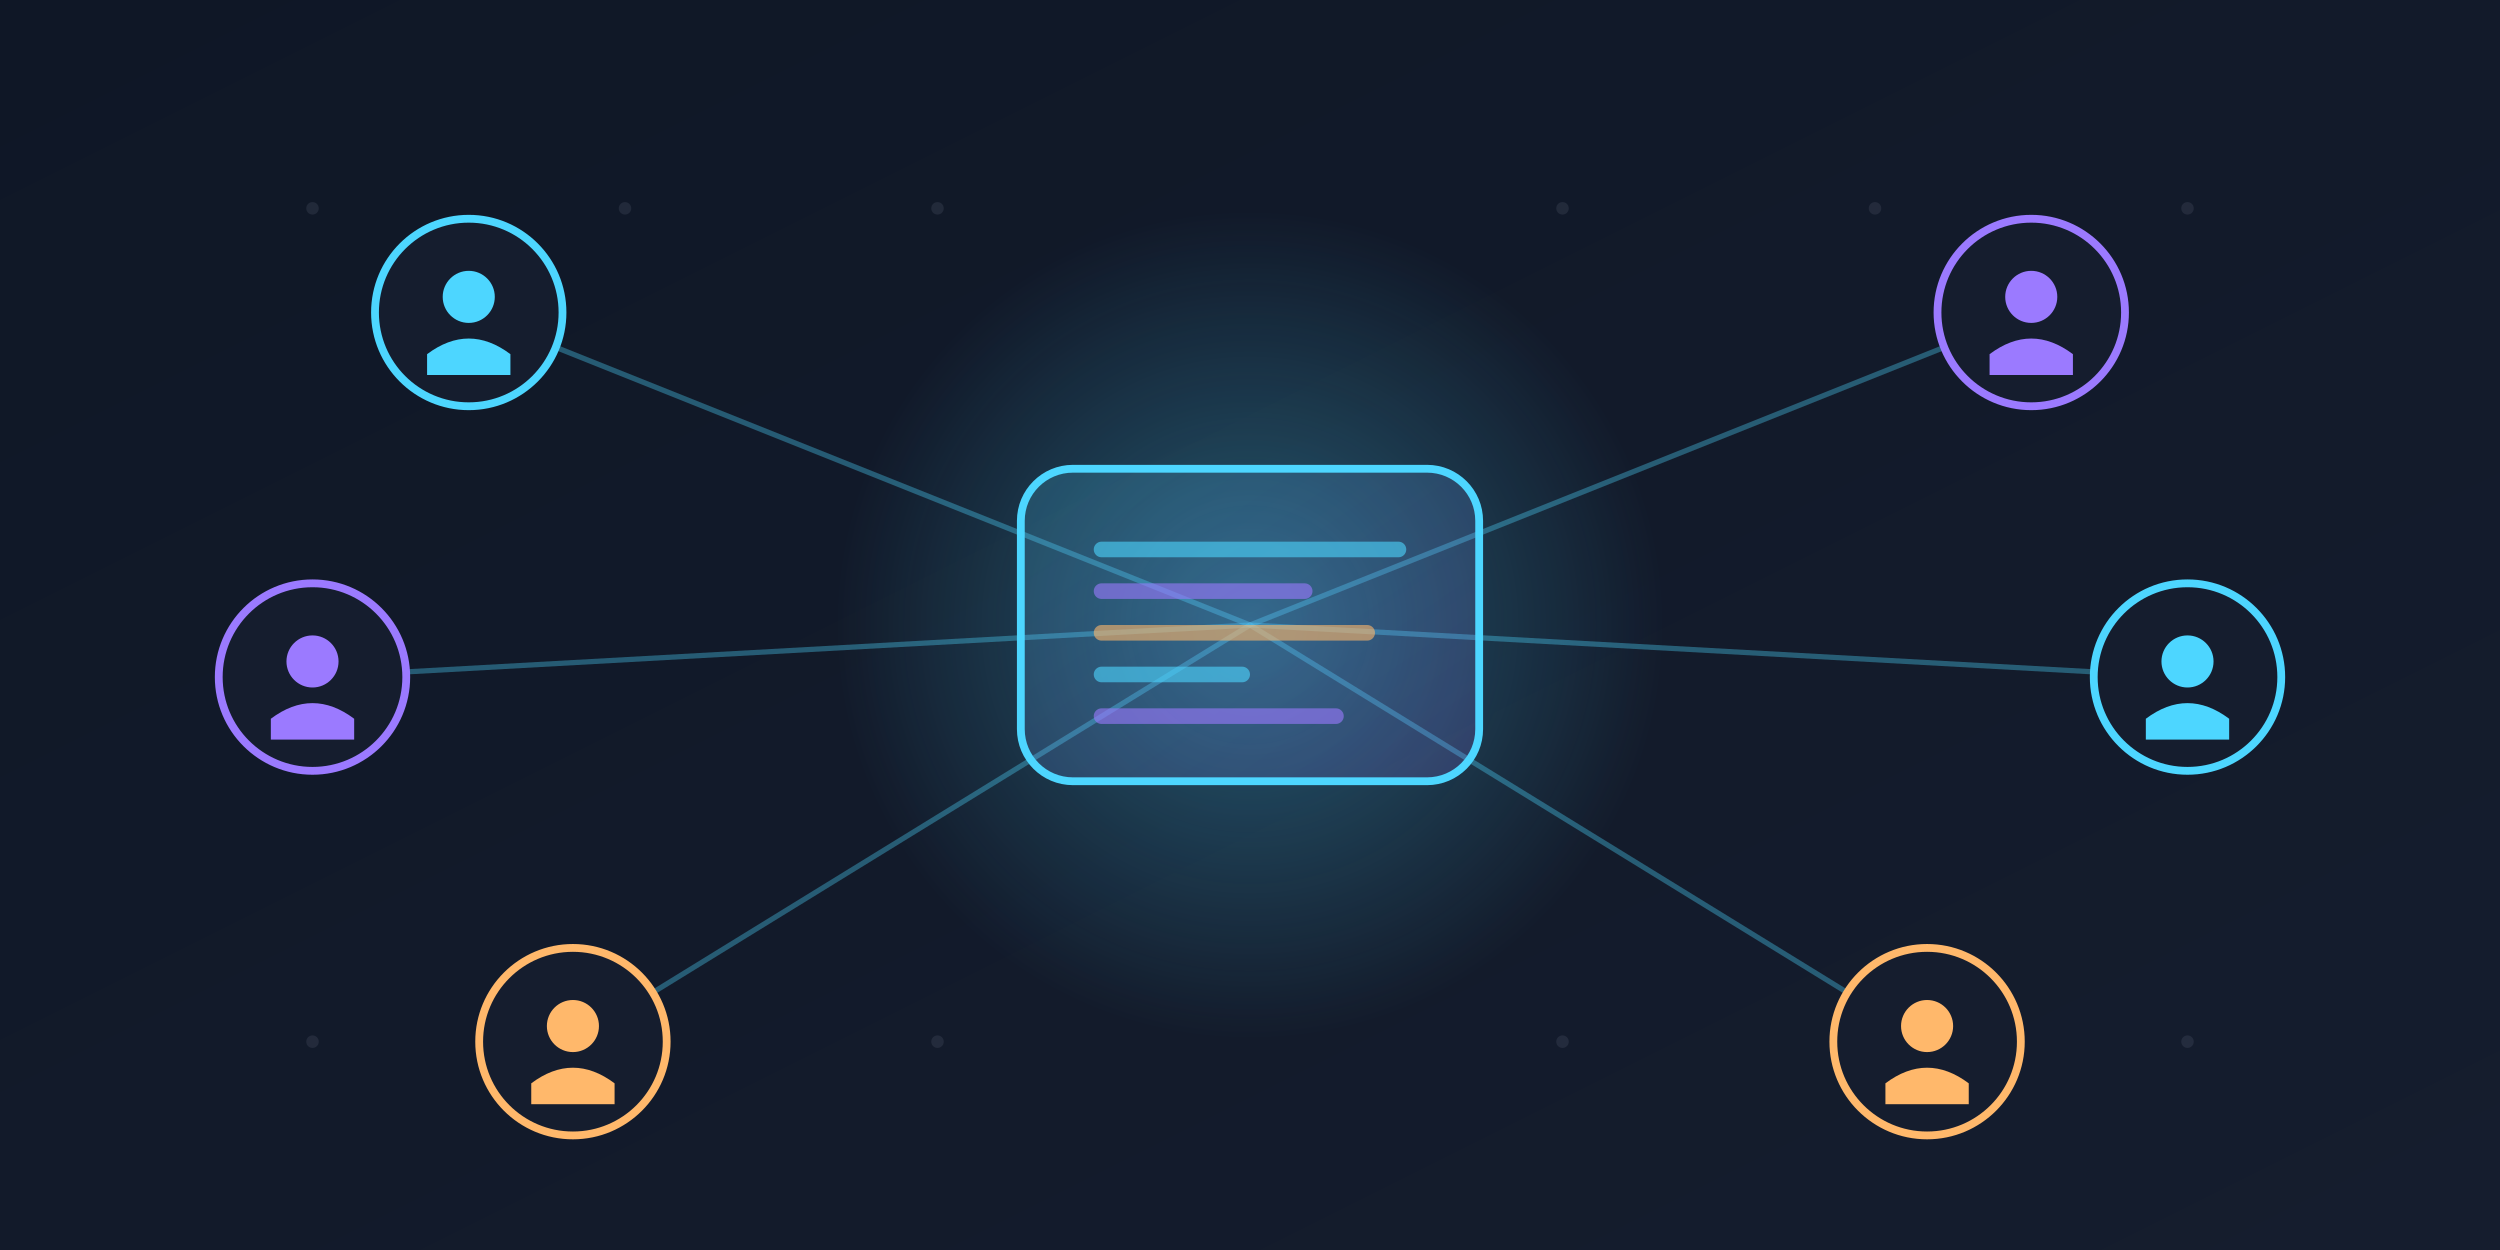
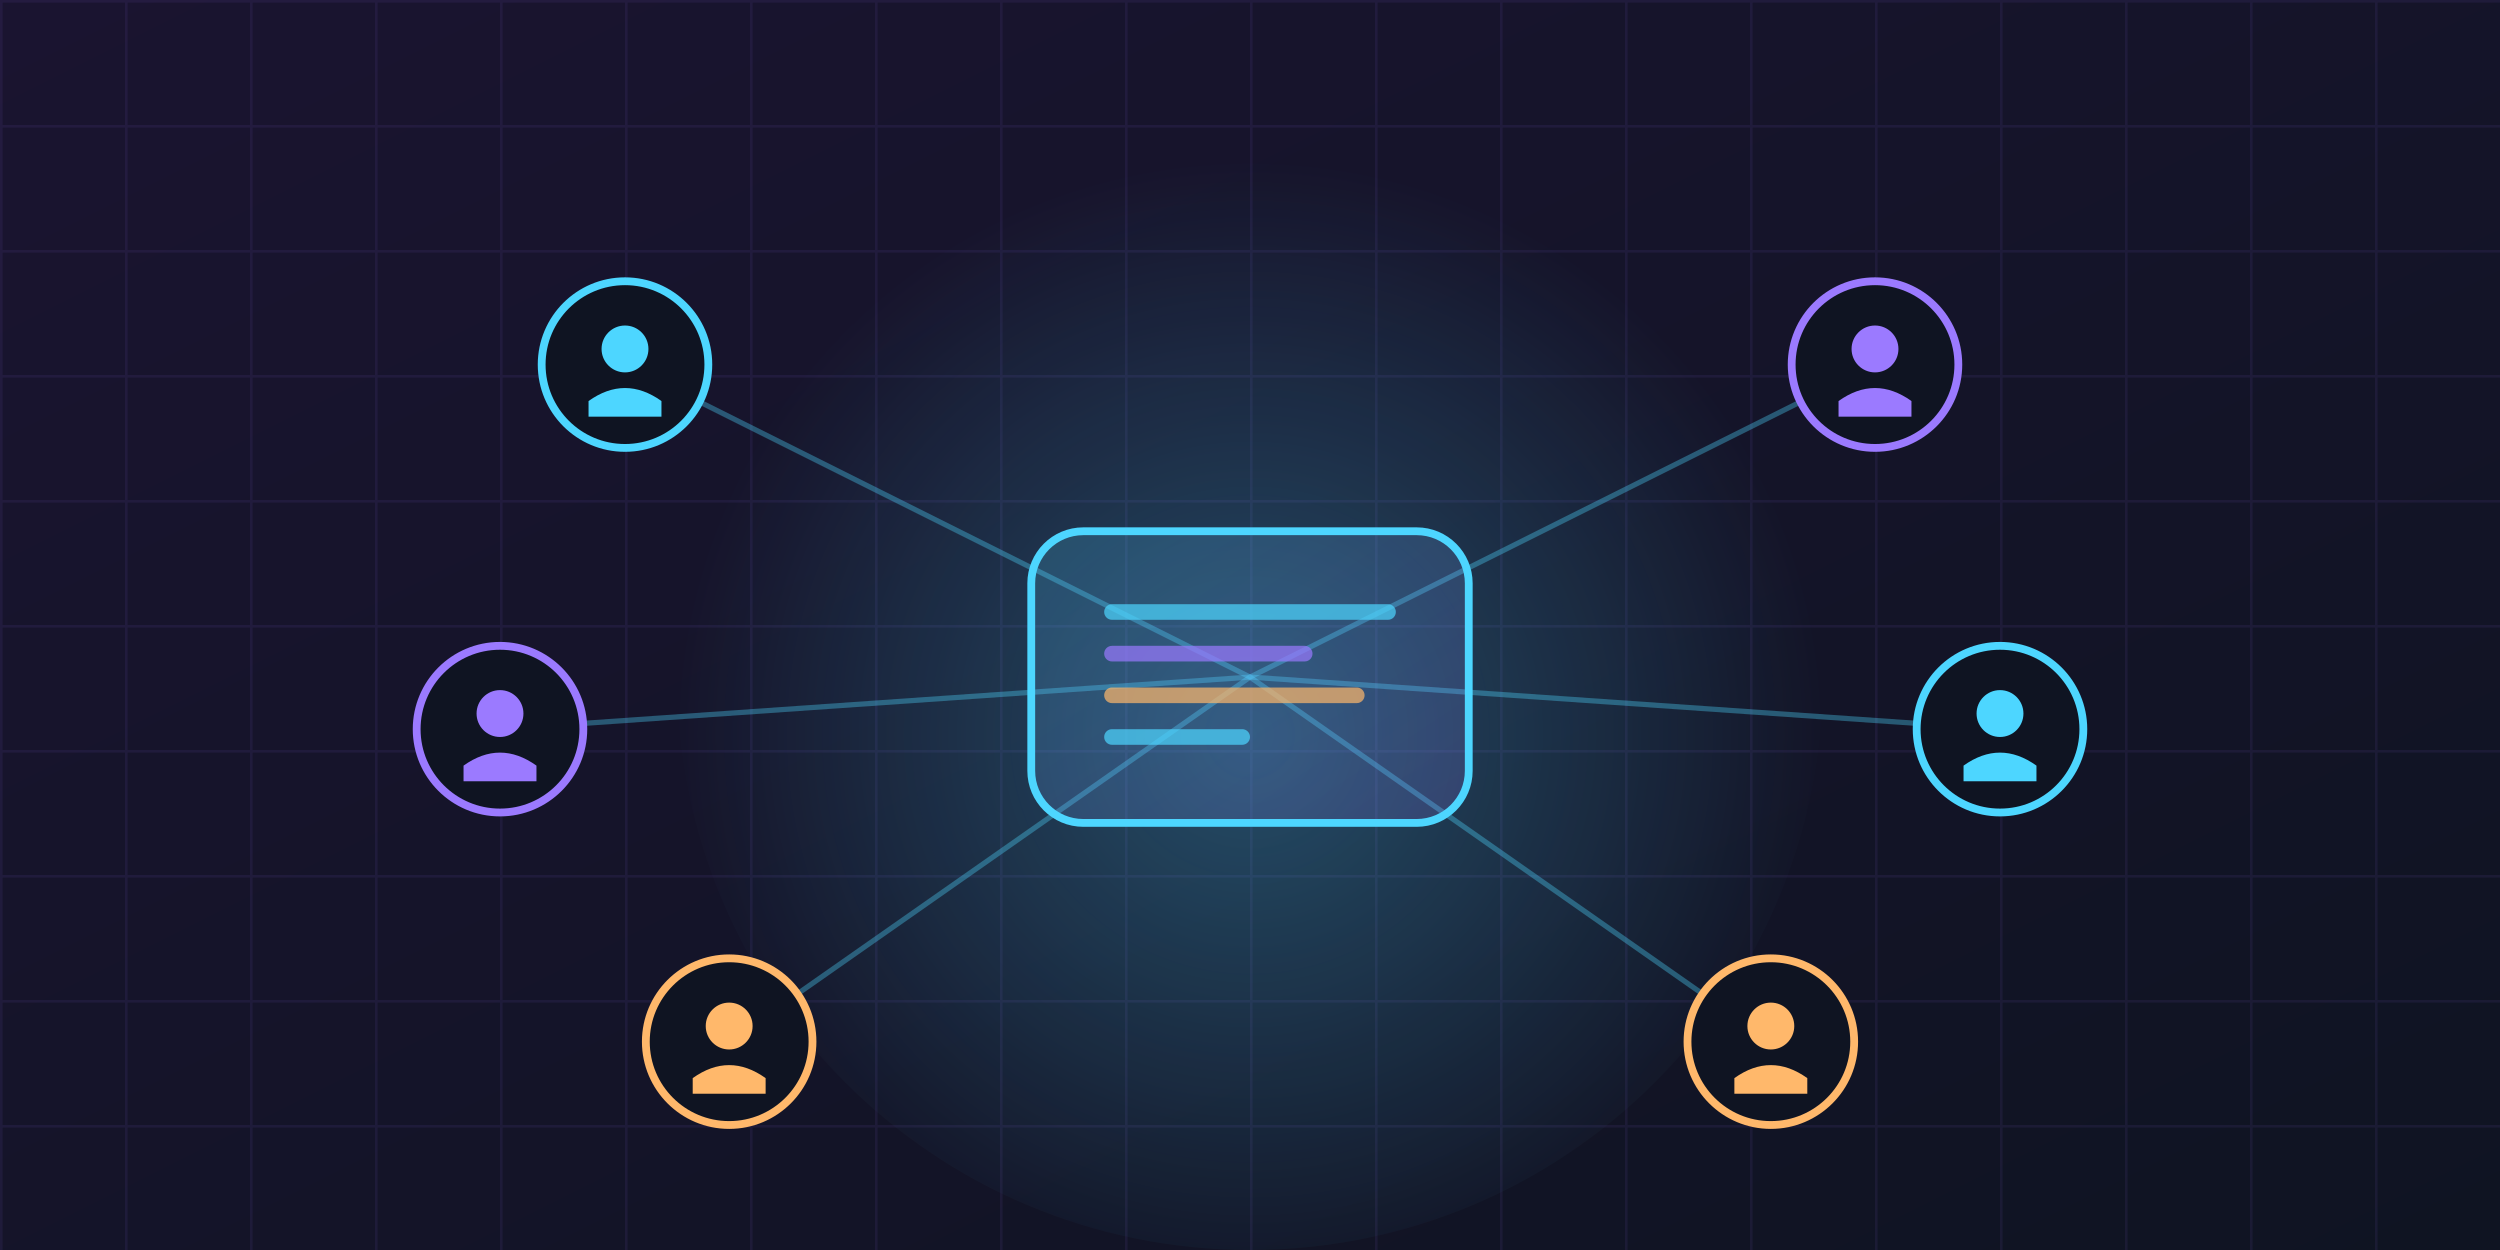
- <svg xmlns="http://www.w3.org/2000/svg" viewBox="0 0 480 240" role="img" aria-label="Outsourcing teams illustration">
+ <svg xmlns="http://www.w3.org/2000/svg" viewBox="0 0 480 240" preserveAspectRatio="xMidYMid slice" role="img" aria-label="Outsourcing teams illustration">
  <defs>
    <linearGradient id="outBg" x1="0%" y1="0%" x2="100%" y2="100%">
-       <stop offset="0%" stop-color="#0f1726" stop-opacity="1" />
-       <stop offset="100%" stop-color="#151d2e" stop-opacity="1" />
+       <stop offset="0%" stop-color="#1a1430" stop-opacity="1" />
+       <stop offset="100%" stop-color="#0f1422" stop-opacity="1" />
    </linearGradient>
-     <radialGradient id="outGlow" cx="50%" cy="50%" r="50%">
-       <stop offset="0%" stop-color="#4dd6ff" stop-opacity="0.35" />
+     <radialGradient id="outGlow" cx="50%" cy="55%" r="50%">
+       <stop offset="0%" stop-color="#4dd6ff" stop-opacity="0.3" />
      <stop offset="100%" stop-color="#4dd6ff" stop-opacity="0" />
    </radialGradient>
    <linearGradient id="outCenter" x1="0%" y1="0%" x2="100%" y2="100%">
      <stop offset="0%" stop-color="#4dd6ff" />
      <stop offset="100%" stop-color="#9b7aff" />
    </linearGradient>
+     <pattern id="outGrid" width="24" height="24" patternUnits="userSpaceOnUse">
+       <path d="M24 0 L0 0 0 24" fill="none" stroke="#9b7aff" stroke-opacity="0.08" stroke-width="1" />
+     </pattern>
  </defs>
  <rect width="480" height="240" fill="url(#outBg)" />
-   <g fill="#8b95a8" fill-opacity="0.14">
-     <circle cx="60" cy="40" r="1.2" />
-     <circle cx="120" cy="40" r="1.2" />
-     <circle cx="180" cy="40" r="1.2" />
-     <circle cx="300" cy="40" r="1.2" />
-     <circle cx="360" cy="40" r="1.2" />
-     <circle cx="420" cy="40" r="1.2" />
-     <circle cx="60" cy="200" r="1.2" />
-     <circle cx="120" cy="200" r="1.2" />
-     <circle cx="180" cy="200" r="1.2" />
-     <circle cx="300" cy="200" r="1.2" />
-     <circle cx="360" cy="200" r="1.2" />
-     <circle cx="420" cy="200" r="1.2" />
+   <rect width="480" height="240" fill="url(#outGrid)" />
+   <circle cx="240" cy="130" r="110" fill="url(#outGlow)" />
+   <g stroke="#4dd6ff" stroke-opacity="0.35" stroke-width="1">
+     <line x1="240" y1="130" x2="120" y2="70" />
+     <line x1="240" y1="130" x2="360" y2="70" />
+     <line x1="240" y1="130" x2="96" y2="140" />
+     <line x1="240" y1="130" x2="384" y2="140" />
+     <line x1="240" y1="130" x2="140" y2="200" />
+     <line x1="240" y1="130" x2="340" y2="200" />
  </g>
-   <g stroke="#4dd6ff" stroke-opacity="0.35" stroke-width="1">
-     <line x1="240" y1="120" x2="90" y2="60" />
-     <line x1="240" y1="120" x2="390" y2="60" />
-     <line x1="240" y1="120" x2="60" y2="130" />
-     <line x1="240" y1="120" x2="420" y2="130" />
-     <line x1="240" y1="120" x2="110" y2="200" />
-     <line x1="240" y1="120" x2="370" y2="200" />
-   </g>
-   <circle cx="240" cy="120" r="80" fill="url(#outGlow)" />
  <g>
-     <g transform="translate(90 60)">
-       <circle r="18" fill="#151d2e" stroke="#4dd6ff" stroke-width="1.5" />
-       <circle cy="-3" r="5" fill="#4dd6ff" />
-       <path d="M-8 8 Q0 2 8 8 L8 12 L-8 12 Z" fill="#4dd6ff" />
+     <g transform="translate(120 70)">
+       <circle r="16" fill="#0f1422" stroke="#4dd6ff" stroke-width="1.5" />
+       <circle cy="-3" r="4.5" fill="#4dd6ff" />
+       <path d="M-7 7 Q0 2 7 7 L7 10 L-7 10 Z" fill="#4dd6ff" />
    </g>
-     <g transform="translate(390 60)">
-       <circle r="18" fill="#151d2e" stroke="#9b7aff" stroke-width="1.5" />
-       <circle cy="-3" r="5" fill="#9b7aff" />
-       <path d="M-8 8 Q0 2 8 8 L8 12 L-8 12 Z" fill="#9b7aff" />
+     <g transform="translate(360 70)">
+       <circle r="16" fill="#0f1422" stroke="#9b7aff" stroke-width="1.5" />
+       <circle cy="-3" r="4.5" fill="#9b7aff" />
+       <path d="M-7 7 Q0 2 7 7 L7 10 L-7 10 Z" fill="#9b7aff" />
    </g>
-     <g transform="translate(60 130)">
-       <circle r="18" fill="#151d2e" stroke="#9b7aff" stroke-width="1.5" />
-       <circle cy="-3" r="5" fill="#9b7aff" />
-       <path d="M-8 8 Q0 2 8 8 L8 12 L-8 12 Z" fill="#9b7aff" />
+     <g transform="translate(96 140)">
+       <circle r="16" fill="#0f1422" stroke="#9b7aff" stroke-width="1.5" />
+       <circle cy="-3" r="4.5" fill="#9b7aff" />
+       <path d="M-7 7 Q0 2 7 7 L7 10 L-7 10 Z" fill="#9b7aff" />
    </g>
-     <g transform="translate(420 130)">
-       <circle r="18" fill="#151d2e" stroke="#4dd6ff" stroke-width="1.5" />
-       <circle cy="-3" r="5" fill="#4dd6ff" />
-       <path d="M-8 8 Q0 2 8 8 L8 12 L-8 12 Z" fill="#4dd6ff" />
+     <g transform="translate(384 140)">
+       <circle r="16" fill="#0f1422" stroke="#4dd6ff" stroke-width="1.5" />
+       <circle cy="-3" r="4.5" fill="#4dd6ff" />
+       <path d="M-7 7 Q0 2 7 7 L7 10 L-7 10 Z" fill="#4dd6ff" />
    </g>
-     <g transform="translate(110 200)">
-       <circle r="18" fill="#151d2e" stroke="#ffb86b" stroke-width="1.5" />
-       <circle cy="-3" r="5" fill="#ffb86b" />
-       <path d="M-8 8 Q0 2 8 8 L8 12 L-8 12 Z" fill="#ffb86b" />
+     <g transform="translate(140 200)">
+       <circle r="16" fill="#0f1422" stroke="#ffb86b" stroke-width="1.5" />
+       <circle cy="-3" r="4.5" fill="#ffb86b" />
+       <path d="M-7 7 Q0 2 7 7 L7 10 L-7 10 Z" fill="#ffb86b" />
    </g>
-     <g transform="translate(370 200)">
-       <circle r="18" fill="#151d2e" stroke="#ffb86b" stroke-width="1.5" />
-       <circle cy="-3" r="5" fill="#ffb86b" />
-       <path d="M-8 8 Q0 2 8 8 L8 12 L-8 12 Z" fill="#ffb86b" />
+     <g transform="translate(340 200)">
+       <circle r="16" fill="#0f1422" stroke="#ffb86b" stroke-width="1.5" />
+       <circle cy="-3" r="4.5" fill="#ffb86b" />
+       <path d="M-7 7 Q0 2 7 7 L7 10 L-7 10 Z" fill="#ffb86b" />
    </g>
  </g>
-   <g transform="translate(240 120)">
-     <rect x="-44" y="-30" width="88" height="60" rx="10" fill="url(#outCenter)" fill-opacity="0.18" stroke="#4dd6ff" stroke-width="1.5" />
-     <rect x="-30" y="-16" width="60" height="3" rx="1.5" fill="#4dd6ff" fill-opacity="0.6" />
-     <rect x="-30" y="-8" width="42" height="3" rx="1.5" fill="#9b7aff" fill-opacity="0.6" />
-     <rect x="-30" y="0" width="54" height="3" rx="1.5" fill="#ffb86b" fill-opacity="0.6" />
-     <rect x="-30" y="8" width="30" height="3" rx="1.5" fill="#4dd6ff" fill-opacity="0.6" />
-     <rect x="-30" y="16" width="48" height="3" rx="1.5" fill="#9b7aff" fill-opacity="0.6" />
+   <g transform="translate(240 130)">
+     <rect x="-42" y="-28" width="84" height="56" rx="10" fill="url(#outCenter)" fill-opacity="0.18" stroke="#4dd6ff" stroke-width="1.5" />
+     <rect x="-28" y="-14" width="56" height="3" rx="1.5" fill="#4dd6ff" fill-opacity="0.7" />
+     <rect x="-28" y="-6" width="40" height="3" rx="1.5" fill="#9b7aff" fill-opacity="0.7" />
+     <rect x="-28" y="2" width="50" height="3" rx="1.5" fill="#ffb86b" fill-opacity="0.7" />
+     <rect x="-28" y="10" width="28" height="3" rx="1.5" fill="#4dd6ff" fill-opacity="0.7" />
  </g>
</svg>
